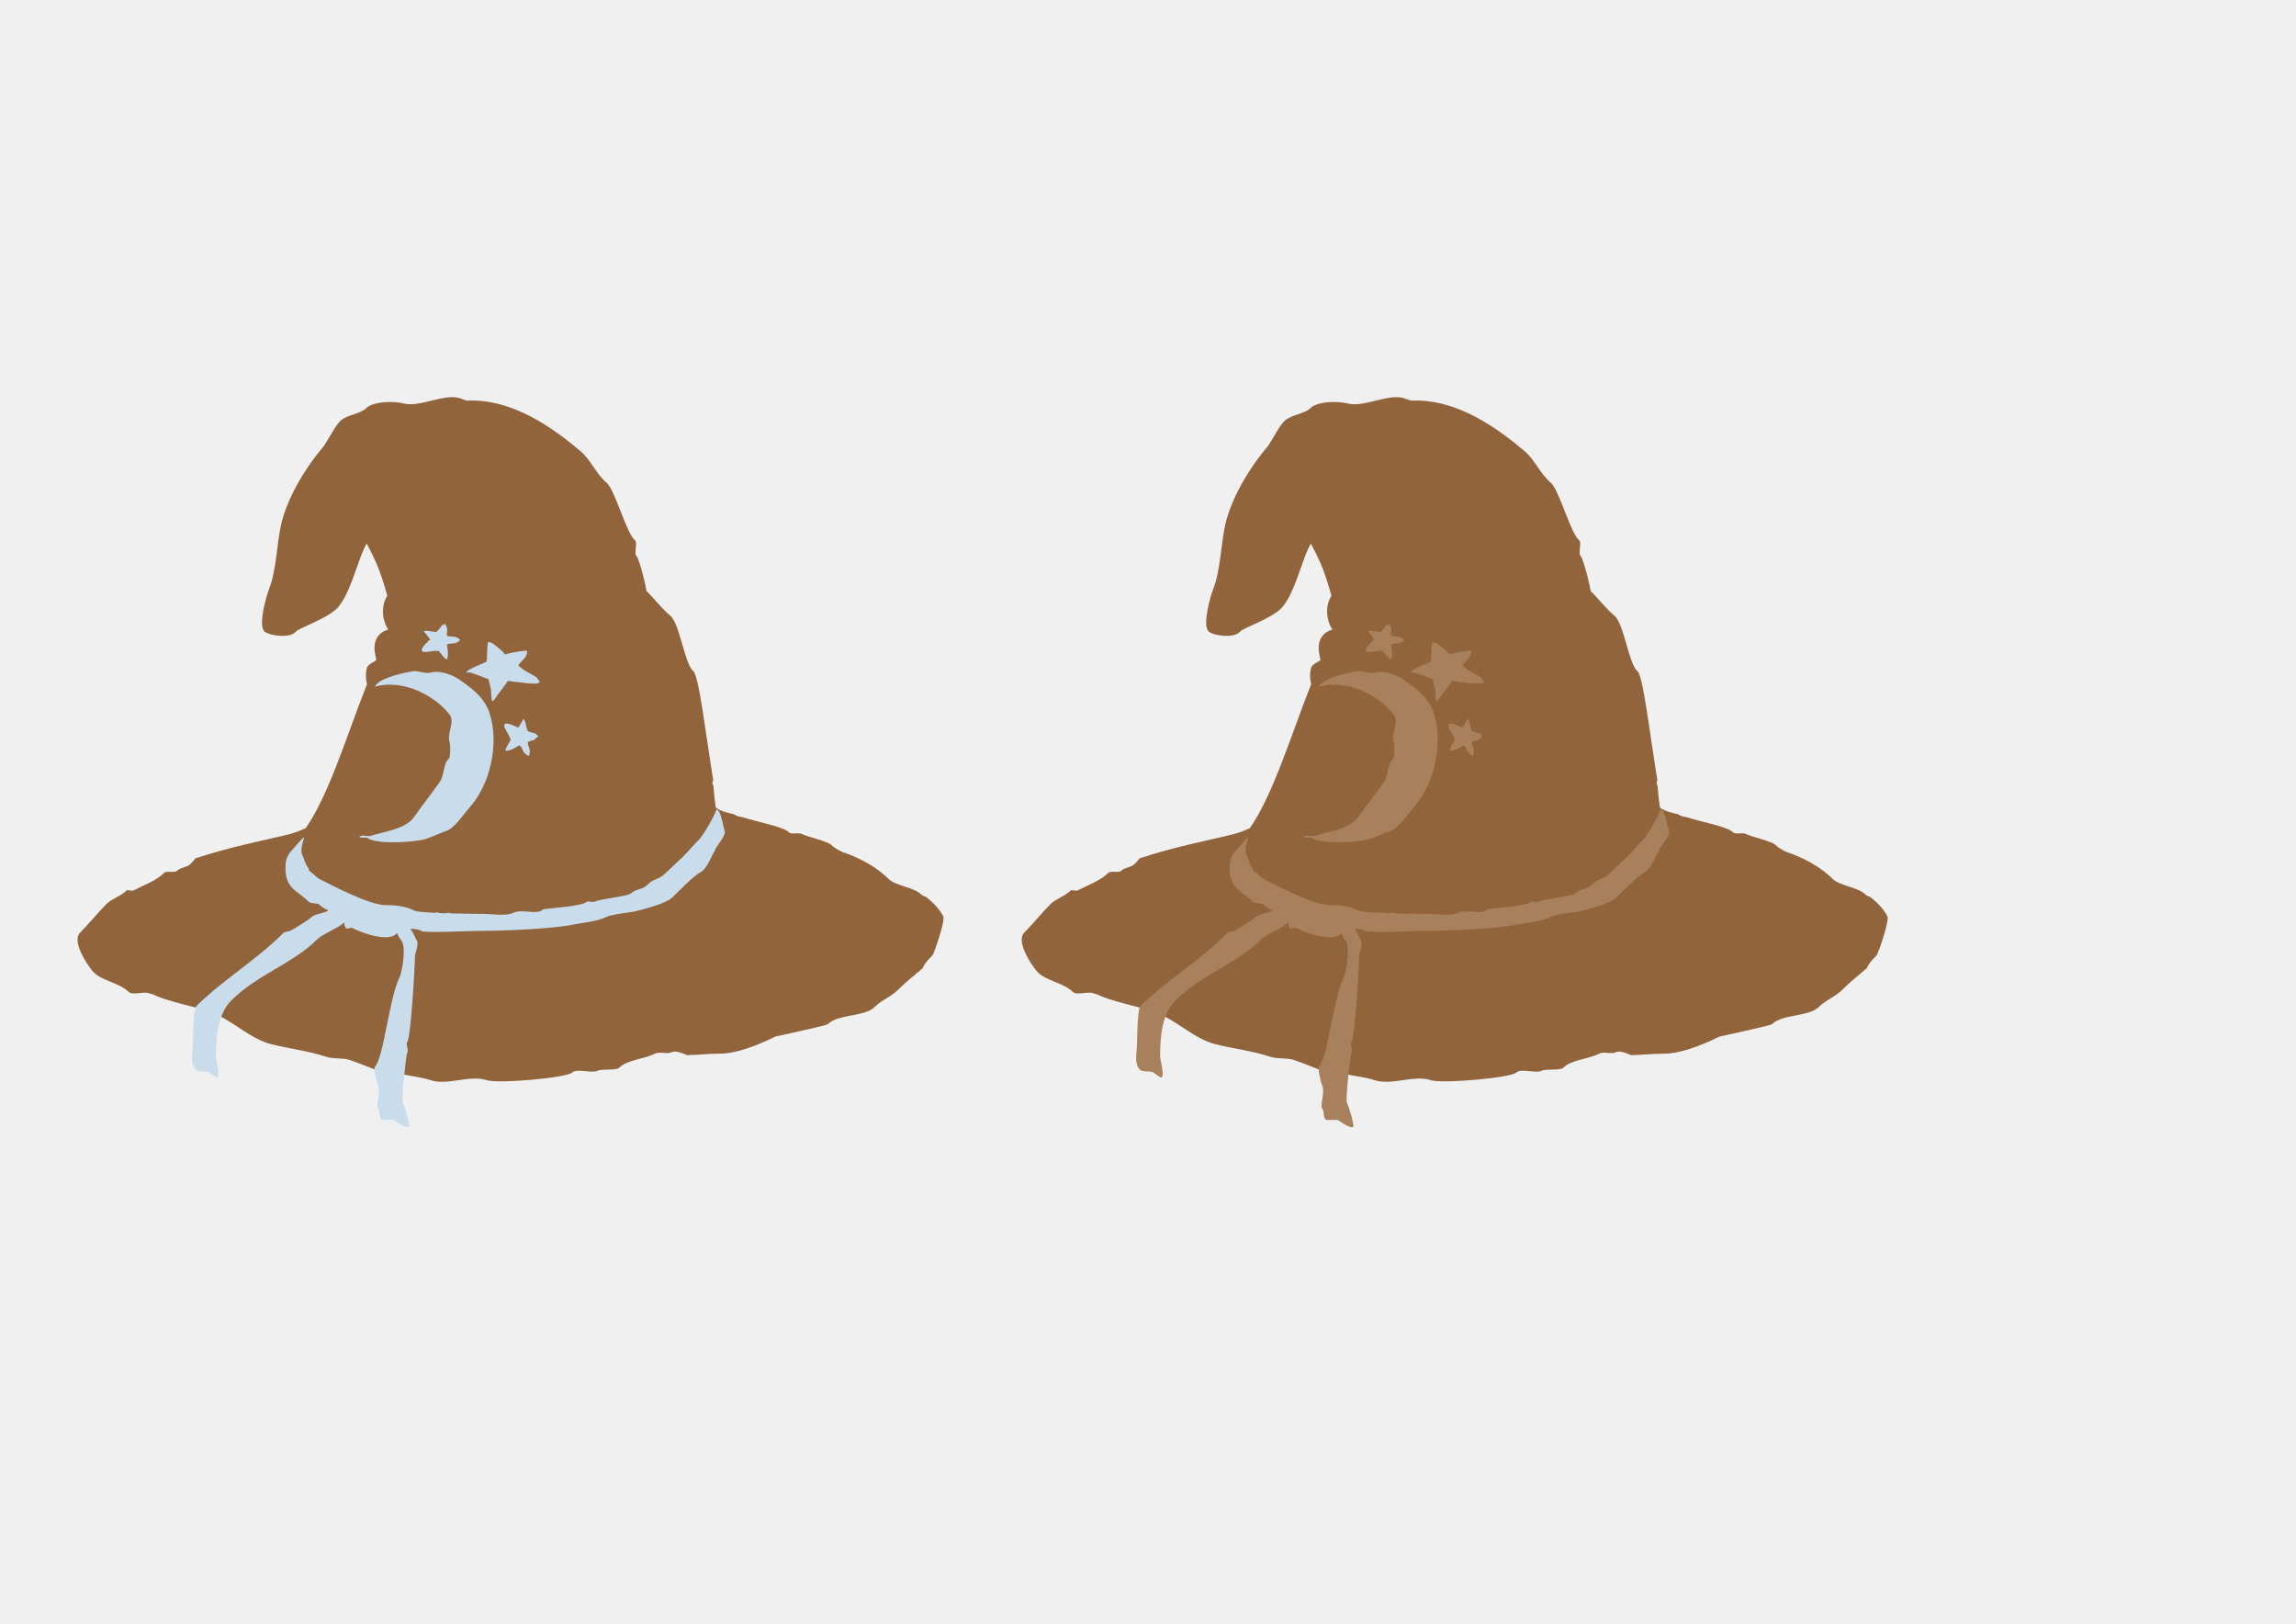
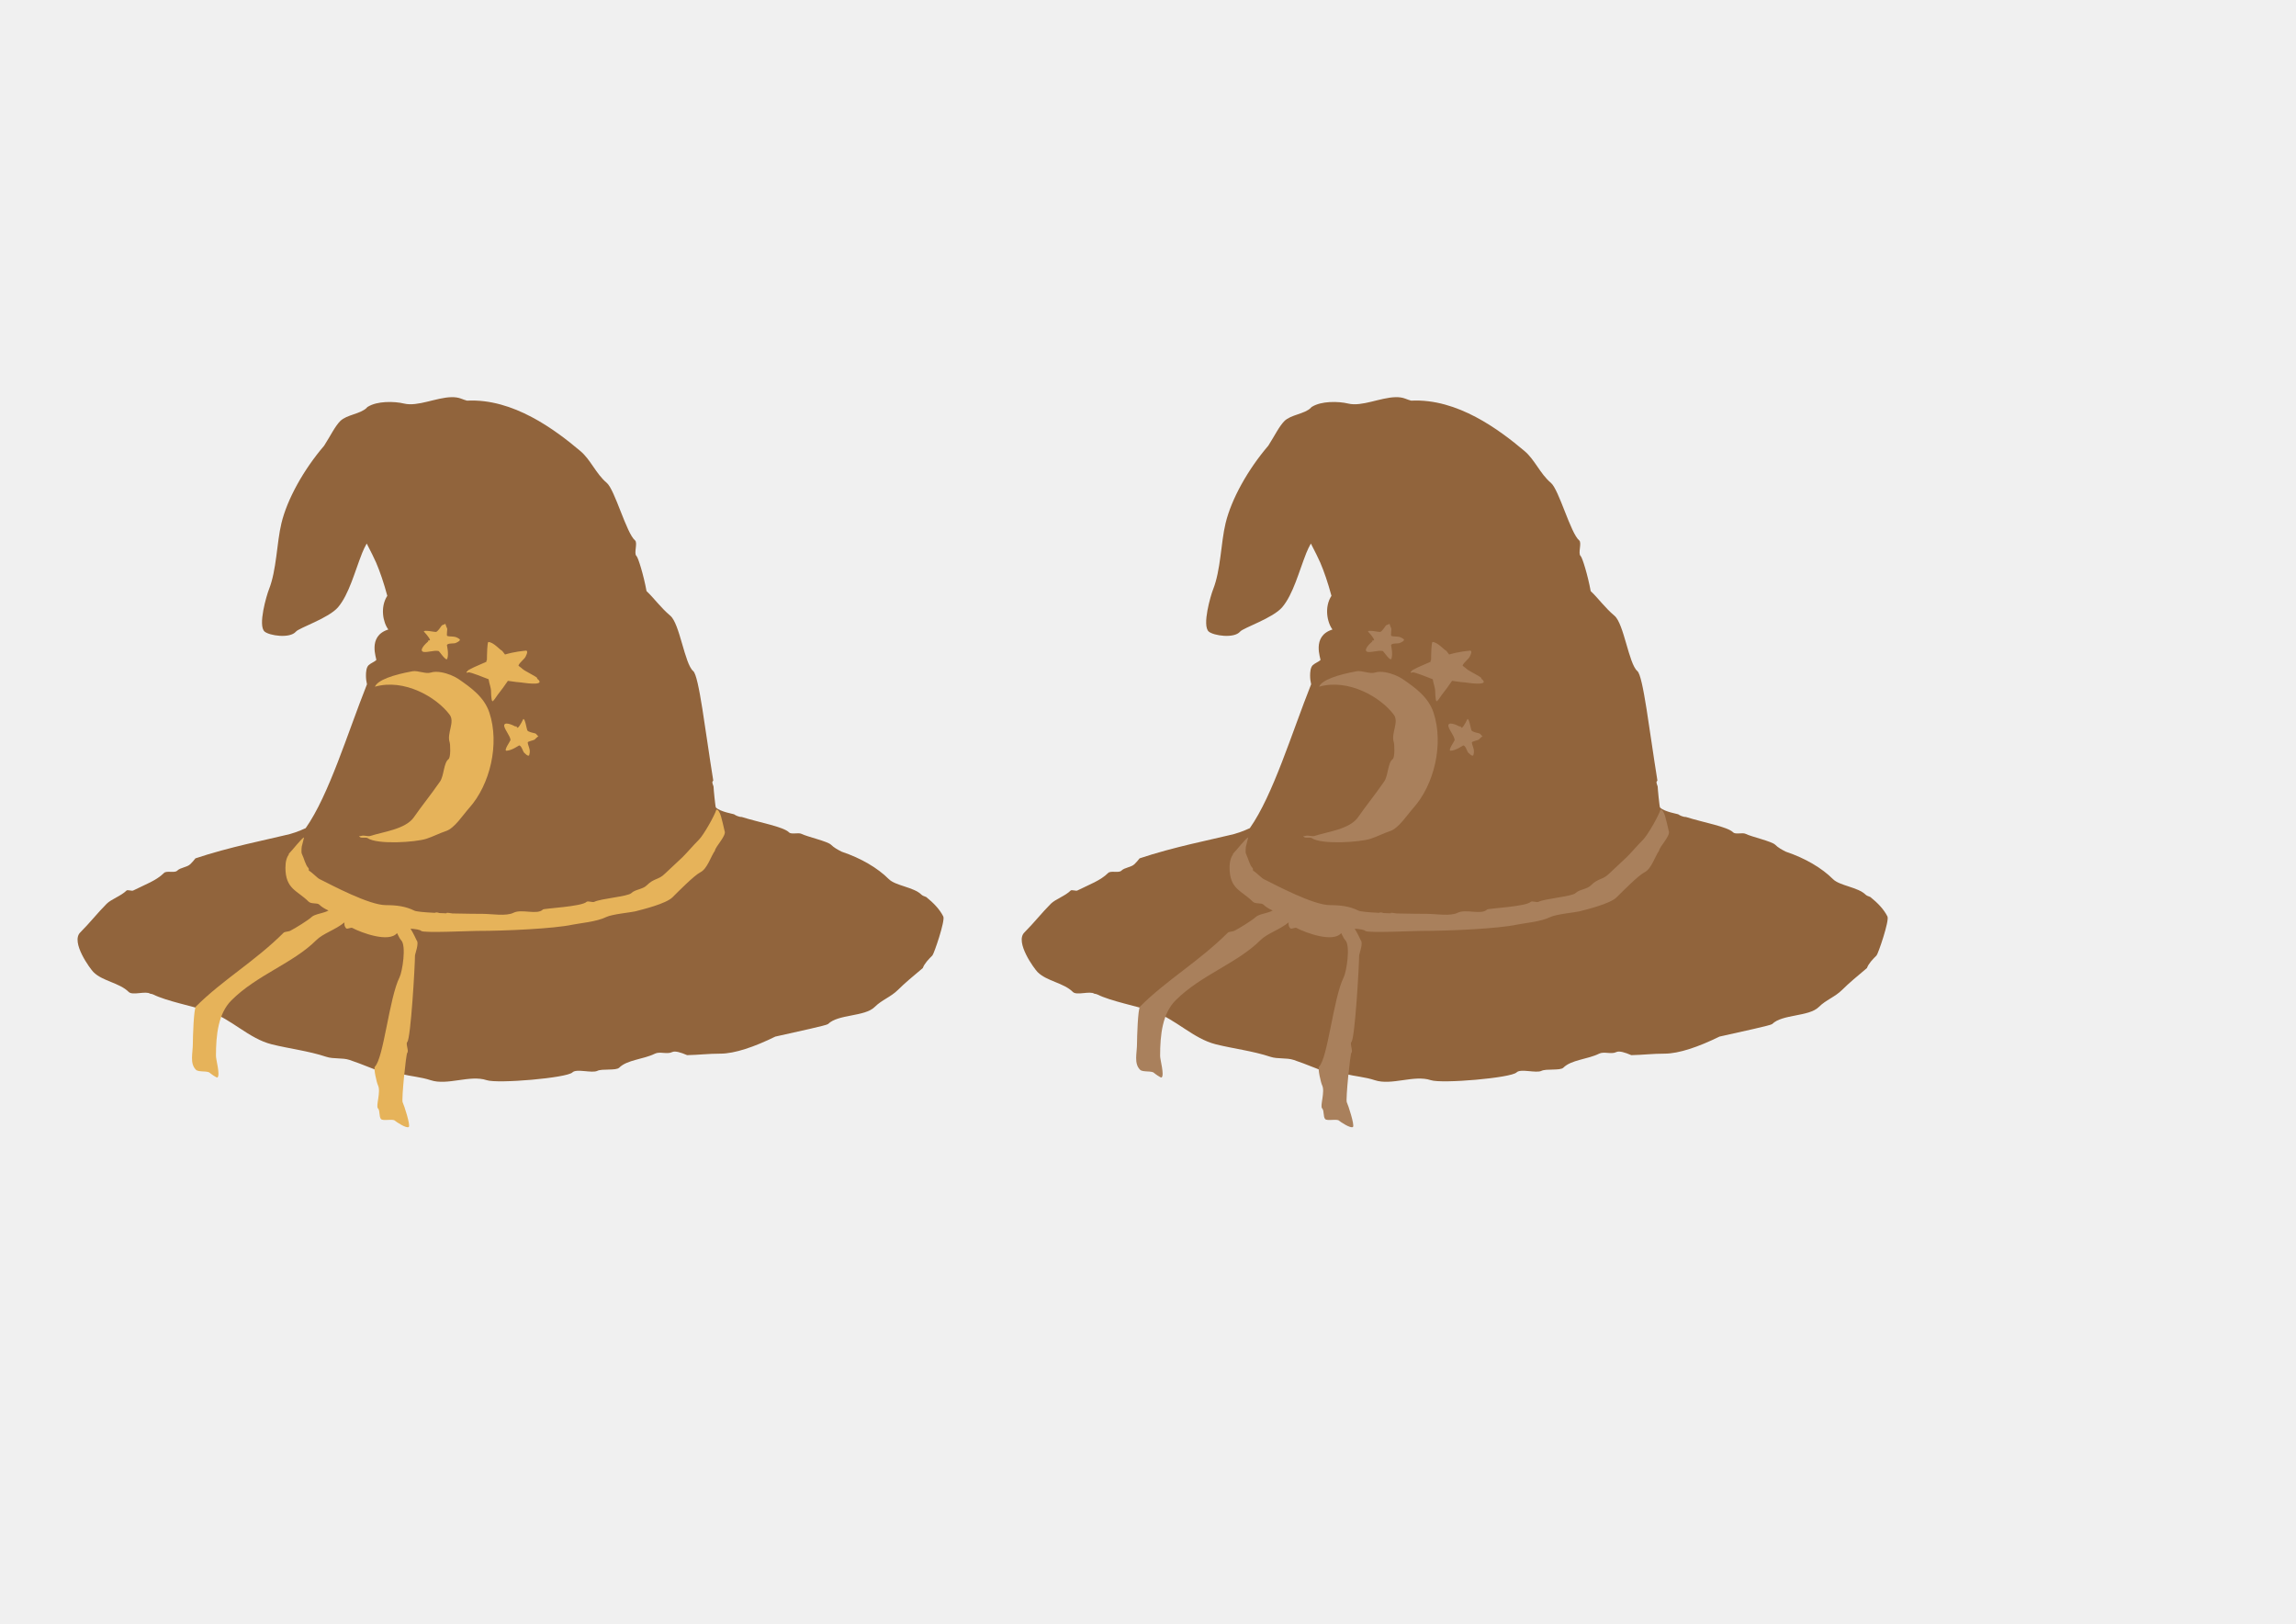
<svg xmlns="http://www.w3.org/2000/svg" width="1052.362" height="744.094" id="svg3410" version="1.1">
  <defs id="defs3412" />
  <g id="layer1" transform="translate(0,-308.2677)">
    <path style="fill:#91643c;fill-opacity:1;stroke:#ffffff;stroke-width:1px;stroke-linecap:butt;stroke-linejoin:miter;stroke-opacity:0" d="m 206.921,490.281 c -6.883,0.128 -15.496,4.42 -21.656,2.938 -2.459,-0.592 -5.464,-0.847 -8.406,-0.688 -0.052,0.003 -0.104,-0.003 -0.156,0 -2.992,0.178 -5.911,0.808 -8.062,2.125 -0.089,0.054 -0.191,0.105 -0.281,0.156 -0.086,0.125 -0.176,0.238 -0.281,0.344 -2.859,2.859 -9.183,3.12 -12.125,6.062 -2.403,2.403 -4.63,7.004 -7.281,11.125 -0.025,0.039 -0.037,0.086 -0.062,0.125 -9.434,10.999 -16.962,24.533 -19.625,35.594 -2.188,9.088 -2.158,21.364 -5.75,30.406 -1.005,2.529 -5.17,16.528 -1.938,19.25 2.202,1.854 11.587,3.274 14.344,0 1.484,-1.762 15.088,-6.166 19.344,-11.219 5.011,-5.951 7.596,-16.228 11.031,-24.875 0.547,-1.376 1.25,-2.836 2.062,-4.281 1.949,3.775 3.496,6.856 4.312,8.75 1.7,3.942 3.572,9.393 5.125,15.219 -3.366,5.157 -1.964,12.213 0.469,15.438 -9.843,3.065 -5.154,13.654 -5.531,14.031 -0.648,0.648 -2.702,1.514 -3.531,2.344 -1.027,1.027 -1.188,3.168 -1.188,4.719 0,1.496 0.189,2.825 0.469,4 -8.956,22.531 -17.41,50.732 -28.094,65.938 -3.075,1.403 -6.221,2.607 -9.906,3.344 -7.181,1.796 -25.333,5.354 -40.625,10.5 -0.664,0.882 -1.437,1.75 -2.312,2.625 -1.515,1.515 -4.547,1.516 -6.062,3.031 -1.179,1.179 -4.853,-0.147 -6.031,1.031 -3.497,3.497 -8.659,5.314 -14.156,8.062 -0.61,0.305 -2.564,-0.467 -3.031,0 -2.497,2.497 -6.969,3.938 -9.094,6.062 -4.157,4.157 -7.641,8.672 -12.125,13.156 -4.456,4.456 4.632,16.725 6.062,18.156 4.211,4.211 11.945,4.883 16.156,9.094 1.771,1.771 7.711,-0.598 9.844,0.812 0.551,0.077 1.043,0.178 1.375,0.344 6.204,3.102 18.374,5.395 25.719,7.844 10.122,3.374 18.152,12.389 28.594,15 7.949,1.987 16.977,3.044 25,5.719 3.354,1.118 7.428,0.351 10.688,1.438 6.097,2.032 11.601,4.555 17.156,6.406 1.924,0.641 4.466,-0.493 6.438,0 4.435,1.109 9.23,1.431 13.562,2.875 7.714,2.571 18.004,-2.571 25.719,0 5.084,1.695 36.736,-1.017 39.281,-3.562 1.871,-1.871 8.988,0.506 11.438,-0.719 2.126,-1.063 8.583,-0.02 10,-1.438 3.661,-3.661 11.175,-3.822 16.406,-6.438 2.2,-1.1 5.592,0.423 7.875,-0.719 1.313,-0.657 3.981,0.151 6.875,1.406 5.507,-0.116 9.745,-0.688 15.25,-0.688 6.545,0 15.581,-3.108 25.156,-7.812 10.597,-2.387 23.549,-5.143 24.156,-5.75 4.604,-4.604 16.841,-3.279 21.406,-7.844 3.234,-3.234 7.389,-4.546 10.719,-7.875 2.966,-2.966 7.041,-6.362 11.312,-9.938 0.744,-2.074 2.648,-4.023 4.406,-5.781 0.737,-0.737 5.94,-15.963 5,-17.844 -1.722,-3.444 -4.567,-6.292 -7.844,-8.938 -1.017,-0.348 -1.796,-0.703 -2.156,-1.062 -3.501,-3.501 -11.888,-4.045 -15,-7.156 -5.011,-5.011 -12.544,-9.514 -21.531,-12.531 -1.882,-0.933 -3.644,-1.926 -4.906,-3.188 -1.601,-1.601 -10.852,-3.645 -13.562,-5 -1.458,-0.729 -4.631,0.4 -5.719,-0.688 -2.639,-2.639 -13.699,-4.519 -21.688,-7.062 -1.165,0.074 -3.034,-0.815 -3.375,-1.156 -0.24,-0.24 -6.433,-1.152 -8.469,-3.188 -0.231,-0.231 -1.062,-8.529 -1.062,-9.562 0,-0.381 -0.925,-1.919 -0.375,-2.469 0.086,-0.086 0.169,-0.186 0.25,-0.281 -3.698,-22.785 -6.525,-47.945 -9.188,-50.188 -3.954,-3.33 -6.151,-21.713 -10.5,-25.375 -4.547,-3.829 -7.393,-8.016 -10.906,-11.281 -0.002,-0.01 0.002,-0.021 0,-0.031 -1.322,-7.264 -3.831,-15.426 -4.625,-16.094 -1.289,-1.085 0.664,-6.008 -0.625,-7.094 -4.012,-3.378 -9.237,-23.238 -13,-26.406 -4.928,-4.15 -7.352,-10.591 -12.031,-14.531 -11.562,-9.736 -30.768,-24.225 -52,-23.125 -0.913,-0.257 -1.801,-0.567 -2.656,-0.906 -1.35,-0.536 -2.88,-0.717 -4.469,-0.688 z" id="path3535" />
    <rect style="color:#000000;fill:#3c6991;fill-opacity:1;fill-rule:nonzero;stroke:#ffffff;stroke-width:0;stroke-linecap:round;stroke-linejoin:round;stroke-miterlimit:4;stroke-opacity:0;stroke-dasharray:none;stroke-dashoffset:0;marker:none;visibility:visible;display:inline;overflow:visible;enable-background:accumulate" id="rect2985" width="111.429" height="94.286" x="-263.698" y="320.934" />
    <rect y="540.934" x="-263.698" height="94.286" width="111.429" id="rect3836" style="color:#000000;fill:#c8dceb;fill-opacity:1;fill-rule:nonzero;stroke:#ffffff;stroke-width:0;stroke-linecap:round;stroke-linejoin:round;stroke-miterlimit:4;stroke-opacity:0;stroke-dasharray:none;stroke-dashoffset:0;marker:none;visibility:visible;display:inline;overflow:visible;enable-background:accumulate" />
    <rect style="color:#000000;fill:#5a8ce6;fill-opacity:1;fill-rule:nonzero;stroke:#ffffff;stroke-width:0;stroke-linecap:round;stroke-linejoin:round;stroke-miterlimit:4;stroke-opacity:0;stroke-dasharray:none;stroke-dashoffset:0;marker:none;visibility:visible;display:inline;overflow:visible;enable-background:accumulate" id="rect3838" width="111.429" height="94.286" x="-263.698" y="429.505" />
    <rect y="320.934" x="-134.493" height="94.286" width="111.429" id="rect3840" style="color:#000000;fill:#91643c;fill-opacity:1;fill-rule:nonzero;stroke:#ffffff;stroke-width:0;stroke-linecap:round;stroke-linejoin:round;stroke-miterlimit:4;stroke-opacity:0;stroke-dasharray:none;stroke-dashoffset:0;marker:none;visibility:visible;display:inline;overflow:visible;enable-background:accumulate" />
    <rect style="color:#000000;fill:#ebd7c8;fill-opacity:1;fill-rule:nonzero;stroke:#ffffff;stroke-width:0;stroke-linecap:round;stroke-linejoin:round;stroke-miterlimit:4;stroke-opacity:0;stroke-dasharray:none;stroke-dashoffset:0;marker:none;visibility:visible;display:inline;overflow:visible;enable-background:accumulate" id="rect3842" width="111.429" height="94.286" x="-134.493" y="540.934" />
    <rect y="429.505" x="-134.493" height="94.286" width="111.429" id="rect3844" style="color:#000000;fill:#e6b35a;fill-opacity:1;fill-rule:nonzero;stroke:#ffffff;stroke-width:0;stroke-linecap:round;stroke-linejoin:round;stroke-miterlimit:4;stroke-opacity:0;stroke-dasharray:none;stroke-dashoffset:0;marker:none;visibility:visible;display:inline;overflow:visible;enable-background:accumulate" />
-     <path id="path3230" d="m 202.337,616.372 c -1.783,-0.322 -3.527,-0.34 -4.895,0.114 -2.278,0.756 -5.951,-1.034 -8.329,-0.605 -8.993,1.623 -16.044,4.06 -17.258,7.083 13.348,-3.827 28.166,4.714 34.236,12.83 2.523,3.373 -1.369,8.486 0.005,12.625 0.311,0.937 0.56,6.937 -0.521,7.745 -2.258,1.689 -2.034,7.584 -3.902,10.275 -4.396,6.332 -8.229,10.958 -11.963,16.337 -3.851,5.547 -14.146,6.658 -19.892,8.565 -1.27,0.421 -2.868,-0.455 -4.207,-0.011 -0.316,0.105 -0.685,0.123 -1.053,0.072 0.129,0.146 0.278,0.285 0.385,0.428 0.485,0.648 2.848,0.031 3.539,0.51 4.465,3.1 22.134,1.911 27.033,0.285 3.048,-1.012 5.875,-2.506 8.923,-3.518 3.909,-1.298 7.757,-7.376 10.564,-10.506 9.656,-10.764 14.068,-29.408 9.293,-43.796 -2.4,-7.232 -8.685,-11.567 -14.034,-15.281 -1.829,-1.27 -4.952,-2.618 -7.925,-3.153 z" style="fill:#c8dceb;fill-opacity:1;stroke:#ffffff;stroke-width:1.18px;stroke-linecap:butt;stroke-linejoin:miter;stroke-opacity:0" />
-     <path id="path3236" d="m 223.874,602.478 c -0.575,-0.018 -0.656,5.61 -0.7,8.293 -0.27,0.016 -0.258,0.354 -0.185,0.737 -2.902,1.289 -9.219,3.87 -8.736,4.386 0.023,0.012 0.025,0.028 0.037,0.037 -0.229,0.012 -0.469,0.089 -0.479,0.405 -0.023,0.417 0.837,0.023 1.253,0.037 0.672,0.023 6.548,2.189 8.883,3.17 0.29,2.22 1.143,3.545 1.143,6.082 0,1.581 0.312,3.76 0.406,3.76 0.034,0 0.098,-0.049 0.146,-0.074 0.069,0.274 0.146,0.437 0.258,0.332 0.459,-0.43 1.292,-1.581 2.138,-2.875 0.037,-0.056 0.075,-0.091 0.11,-0.147 1.49,-1.845 3.191,-4.206 4.644,-6.34 2.818,0.41 5.399,0.737 6.045,0.737 0.31,0 11.018,1.84 7.925,-1.253 -0.188,-0.189 -0.407,-0.349 -0.627,-0.516 0.069,-0.054 0.108,-0.11 0.11,-0.184 0.023,-0.597 -5.955,-3.345 -6.93,-4.386 -0.47,-0.502 -1.152,-0.825 -1.622,-1.327 -0.124,-0.132 0.11,-0.501 0.479,-1.032 0,-0.012 0,-0.026 0,-0.037 0.831,-0.918 1.718,-1.866 2.359,-2.506 0.307,-0.307 2.037,-3.544 0.396,-3.331 -1.107,0.144 -4.724,0.373 -9.461,1.76 0,0 -1.279,-1.673 -1.288,-1.668 -1.029,-0.421 -3.943,-3.981 -6.307,-4.059 z" style="fill:#c8dceb;fill-opacity:1;stroke:#ffffff;stroke-width:1.18px;stroke-linecap:butt;stroke-linejoin:miter;stroke-opacity:0" />
-     <path id="path3238" d="m 197.124,601.642 c -0.341,0.165 -0.859,0.835 -1.023,0.493 -0.165,-0.341 1.364,-0.658 1.023,-0.493 -1.018,0.491 -4.955,4.037 -3.504,5.158 1.194,0.922 5.619,-0.803 7.497,-0.147 0.281,0.098 3.4,4.884 3.888,3.486 0.796,-2.28 -0.19,-6.157 -0.165,-6.227 0.367,-1.052 3.248,-0.62 3.952,-0.96 0.582,-0.28 1.761,-0.777 1.924,-1.243 0.043,-0.126 0.075,-0.5 0.133,-0.379 0.048,0.098 -0.769,-0.694 -1.764,-1.042 -1.487,-0.519 -2.992,-0.194 -4.057,-0.566 -0.492,-0.172 0.101,-3.062 -0.078,-3.431 -0.586,-1.214 -0.957,-2.638 -0.855,-2.426 0.291,0.603 -1.258,0.59 -1.668,1.119 -0.51,0.66 -1.846,2.895 -2.709,2.883 -1.035,-0.016 -5.181,-1.002 -5.46,-0.205 -0.023,0.045 2.584,2.625 2.865,3.979 z" style="fill:#c8dceb;fill-opacity:1;stroke:#ffffff;stroke-width:0.803px;stroke-linecap:butt;stroke-linejoin:miter;stroke-opacity:0" />
-     <path style="fill:#c8dceb;fill-opacity:1;stroke:#ffffff;stroke-width:0.803px;stroke-linecap:butt;stroke-linejoin:miter;stroke-opacity:0" d="m 237.204,641.869 c -0.277,-0.258 -1.09,-0.496 -0.833,-0.773 0.258,-0.278 1.11,1.031 0.833,0.773 -0.828,-0.769 -5.566,-3.142 -6.081,-1.383 -0.424,1.448 2.796,4.94 2.87,6.928 0.023,0.297 -3.309,4.946 -1.829,4.891 2.414,-0.089 5.664,-2.421 5.739,-2.424 1.114,-0.041 1.762,2.798 2.334,3.33 0.473,0.439 1.366,1.356 1.858,1.338 0.135,-0.005 0.492,-0.113 0.401,-0.016 -0.073,0.08 0.366,-0.969 0.327,-2.022 -0.059,-1.574 -0.91,-2.857 -0.952,-3.984 -0.023,-0.52 2.888,-1.023 3.167,-1.323 0.917,-0.988 2.108,-1.853 1.948,-1.68 -0.456,0.491 -1.008,-0.957 -1.65,-1.145 -0.8,-0.234 -3.369,-0.663 -3.672,-1.472 -0.363,-0.969 -0.955,-5.19 -1.799,-5.159 -0.048,10e-4 -1.502,3.363 -2.661,4.118 z" id="path3240" />
-     <path style="fill:#c8dceb;fill-opacity:1;stroke:#ffffff;stroke-width:1px;stroke-linecap:butt;stroke-linejoin:miter;stroke-opacity:0" d="m 328.358,679.25 c -0.807,2.777 -5.869,11.682 -8,13.812 -2.74,2.74 -5.097,5.597 -7.5,8 -1.703,1.703 -6.562,6.062 -8,7.5 -3.126,3.126 -4.958,1.958 -8.5,5.5 -1.756,1.756 -5.29,1.79 -7,3.5 -1.546,1.546 -13.953,2.477 -17,4 -0.737,0.369 -2.939,-0.561 -3.5,0 -2.189,2.189 -19.486,2.986 -20,3.5 -2.648,2.648 -9.699,-0.401 -13.5,1.5 -3.371,1.686 -10.063,0.5 -14,0.5 -2.18,0 -7.972,-0.041 -13.938,-0.188 -1.408,-0.199 -2.517,-0.358 -2.562,-0.312 -0.03,0.03 -0.165,0.168 -0.25,0.25 -1.12,-0.035 -2.199,-0.081 -3.281,-0.125 -0.674,-0.256 -1.388,-0.415 -1.969,-0.125 -0.027,0.013 -0.065,0.018 -0.094,0.031 -4.655,-0.225 -8.453,-0.555 -9.406,-1.031 -3.913,-1.956 -8.115,-2.5 -13,-2.5 -7.647,0 -24.578,-9.039 -30.5,-12 -0.907,-0.454 -3.422,-3.091 -4.781,-3.812 -0.011,-0.523 -0.029,-0.998 -0.219,-1.188 -1.393,-1.393 -2.003,-4.507 -3,-6.5 -0.415,-0.829 0,-3.869 0,-3.5 0,0.016 1.005,-4 1,-4 -0.857,0 -5.338,5.838 -7,7.5 -0.015,0.015 0.031,0.106 0.062,0.188 -0.937,1.291 -1.594,3.218 -1.594,6.125 0,9.91 5.466,10.435 10.594,15.562 1.259,1.259 3.954,0.423 4.938,1.406 1.004,1.004 2.477,1.896 4.219,2.688 -2.178,1.277 -6.374,1.593 -7.75,2.969 -1.345,1.345 -7.583,5.213 -9.906,6.375 -0.437,0.218 -2.55,0.457 -2.812,0.719 -13.209,13.209 -28.115,21.74 -40.313,33.938 -1.027,1.027 -1.406,14.438 -1.406,16.969 0,4.418 -1.5,9.093 1.406,12 1.226,1.226 5.292,0.355 6.375,1.438 0.235,0.235 3.191,2.434 3.531,2.094 1.29,-1.29 -0.719,-8.037 -0.719,-9.875 0,-9.656 1.042,-19.417 7.094,-25.469 11.67,-11.67 28.308,-16.995 38.875,-27.562 3.106,-3.106 8.798,-4.76 12.938,-8.156 -0.145,0.996 0.024,1.934 0.75,2.719 0.483,0.522 2.202,-0.511 2.812,-0.188 4.152,2.202 16.806,6.922 20.531,2.375 0.676,1.285 1.211,2.586 1.875,3.25 2.48,2.48 0.541,14.45 -0.719,16.969 -4.752,9.504 -7.258,36.946 -11.312,41 -0.7,0.7 0.84,7.367 1.406,8.5 1.473,2.946 -1.078,9.516 0,10.594 1.061,1.061 0.377,3.877 1.438,4.938 0.966,0.966 5.378,-0.247 6.344,0.719 0.383,0.383 5.413,3.806 6.375,2.844 0.797,-0.797 -2.182,-9.989 -2.844,-11.312 -0.57,-1.14 1.536,-22.067 2.125,-22.656 0.825,-0.825 -0.825,-4.113 0,-4.938 1.606,-1.606 3.531,-34.892 3.531,-39.594 0,-0.794 2.029,-5.753 0.719,-7.062 -0.007,-0.007 -1.172,-2.682 -2.75,-5.281 2.331,0.173 4.298,0.454 4.875,1.031 1.038,1.038 21.959,0 25.438,0 13.814,0 35.547,-1.07 43.844,-2.844 3.307,-0.707 11.151,-1.326 15.562,-3.531 2.561,-1.28 11.58,-2.156 13.156,-2.562 3.368,-0.868 14.191,-3.472 17.219,-6.5 2.245,-2.245 9.923,-10.024 12.75,-11.438 3.187,-1.593 4.787,-7.254 6.656,-9.875 0.24,-1.941 5.463,-7.012 4.438,-9.062 -1.164,-4.735 -1.891,-9.63 -3.75,-9.812 z" id="path3712" />
+     <path id="path3230" d="m 202.337,616.372 c -1.783,-0.322 -3.527,-0.34 -4.895,0.114 -2.278,0.756 -5.951,-1.034 -8.329,-0.605 -8.993,1.623 -16.044,4.06 -17.258,7.083 13.348,-3.827 28.166,4.714 34.236,12.83 2.523,3.373 -1.369,8.486 0.005,12.625 0.311,0.937 0.56,6.937 -0.521,7.745 -2.258,1.689 -2.034,7.584 -3.902,10.275 -4.396,6.332 -8.229,10.958 -11.963,16.337 -3.851,5.547 -14.146,6.658 -19.892,8.565 -1.27,0.421 -2.868,-0.455 -4.207,-0.011 -0.316,0.105 -0.685,0.123 -1.053,0.072 0.129,0.146 0.278,0.285 0.385,0.428 0.485,0.648 2.848,0.031 3.539,0.51 4.465,3.1 22.134,1.911 27.033,0.285 3.048,-1.012 5.875,-2.506 8.923,-3.518 3.909,-1.298 7.757,-7.376 10.564,-10.506 9.656,-10.764 14.068,-29.408 9.293,-43.796 -2.4,-7.232 -8.685,-11.567 -14.034,-15.281 -1.829,-1.27 -4.952,-2.618 -7.925,-3.153 z" style="fill:#e6b35a;fill-opacity:1;stroke:#ffffff;stroke-width:1.18px;stroke-linecap:butt;stroke-linejoin:miter;stroke-opacity:0" />
+     <path id="path3236" d="m 223.874,602.478 c -0.575,-0.018 -0.656,5.61 -0.7,8.293 -0.27,0.016 -0.258,0.354 -0.185,0.737 -2.902,1.289 -9.219,3.87 -8.736,4.386 0.023,0.012 0.025,0.028 0.037,0.037 -0.229,0.012 -0.469,0.089 -0.479,0.405 -0.023,0.417 0.837,0.023 1.253,0.037 0.672,0.023 6.548,2.189 8.883,3.17 0.29,2.22 1.143,3.545 1.143,6.082 0,1.581 0.312,3.76 0.406,3.76 0.034,0 0.098,-0.049 0.146,-0.074 0.069,0.274 0.146,0.437 0.258,0.332 0.459,-0.43 1.292,-1.581 2.138,-2.875 0.037,-0.056 0.075,-0.091 0.11,-0.147 1.49,-1.845 3.191,-4.206 4.644,-6.34 2.818,0.41 5.399,0.737 6.045,0.737 0.31,0 11.018,1.84 7.925,-1.253 -0.188,-0.189 -0.407,-0.349 -0.627,-0.516 0.069,-0.054 0.108,-0.11 0.11,-0.184 0.023,-0.597 -5.955,-3.345 -6.93,-4.386 -0.47,-0.502 -1.152,-0.825 -1.622,-1.327 -0.124,-0.132 0.11,-0.501 0.479,-1.032 0,-0.012 0,-0.026 0,-0.037 0.831,-0.918 1.718,-1.866 2.359,-2.506 0.307,-0.307 2.037,-3.544 0.396,-3.331 -1.107,0.144 -4.724,0.373 -9.461,1.76 0,0 -1.279,-1.673 -1.288,-1.668 -1.029,-0.421 -3.943,-3.981 -6.307,-4.059 z" style="fill:#e6b35a;fill-opacity:1;stroke:#ffffff;stroke-width:1.18px;stroke-linecap:butt;stroke-linejoin:miter;stroke-opacity:0" />
+     <path id="path3238" d="m 197.124,601.642 c -0.341,0.165 -0.859,0.835 -1.023,0.493 -0.165,-0.341 1.364,-0.658 1.023,-0.493 -1.018,0.491 -4.955,4.037 -3.504,5.158 1.194,0.922 5.619,-0.803 7.497,-0.147 0.281,0.098 3.4,4.884 3.888,3.486 0.796,-2.28 -0.19,-6.157 -0.165,-6.227 0.367,-1.052 3.248,-0.62 3.952,-0.96 0.582,-0.28 1.761,-0.777 1.924,-1.243 0.043,-0.126 0.075,-0.5 0.133,-0.379 0.048,0.098 -0.769,-0.694 -1.764,-1.042 -1.487,-0.519 -2.992,-0.194 -4.057,-0.566 -0.492,-0.172 0.101,-3.062 -0.078,-3.431 -0.586,-1.214 -0.957,-2.638 -0.855,-2.426 0.291,0.603 -1.258,0.59 -1.668,1.119 -0.51,0.66 -1.846,2.895 -2.709,2.883 -1.035,-0.016 -5.181,-1.002 -5.46,-0.205 -0.023,0.045 2.584,2.625 2.865,3.979 z" style="fill:#e6b35a;fill-opacity:1;stroke:#ffffff;stroke-width:0.803px;stroke-linecap:butt;stroke-linejoin:miter;stroke-opacity:0" />
+     <path style="fill:#e6b35a;fill-opacity:1;stroke:#ffffff;stroke-width:0.803px;stroke-linecap:butt;stroke-linejoin:miter;stroke-opacity:0" d="m 237.204,641.869 c -0.277,-0.258 -1.09,-0.496 -0.833,-0.773 0.258,-0.278 1.11,1.031 0.833,0.773 -0.828,-0.769 -5.566,-3.142 -6.081,-1.383 -0.424,1.448 2.796,4.94 2.87,6.928 0.023,0.297 -3.309,4.946 -1.829,4.891 2.414,-0.089 5.664,-2.421 5.739,-2.424 1.114,-0.041 1.762,2.798 2.334,3.33 0.473,0.439 1.366,1.356 1.858,1.338 0.135,-0.005 0.492,-0.113 0.401,-0.016 -0.073,0.08 0.366,-0.969 0.327,-2.022 -0.059,-1.574 -0.91,-2.857 -0.952,-3.984 -0.023,-0.52 2.888,-1.023 3.167,-1.323 0.917,-0.988 2.108,-1.853 1.948,-1.68 -0.456,0.491 -1.008,-0.957 -1.65,-1.145 -0.8,-0.234 -3.369,-0.663 -3.672,-1.472 -0.363,-0.969 -0.955,-5.19 -1.799,-5.159 -0.048,10e-4 -1.502,3.363 -2.661,4.118 z" id="path3240" />
+     <path style="fill:#e6b35a;fill-opacity:1;stroke:#ffffff;stroke-width:1px;stroke-linecap:butt;stroke-linejoin:miter;stroke-opacity:0" d="m 328.358,679.25 c -0.807,2.777 -5.869,11.682 -8,13.812 -2.74,2.74 -5.097,5.597 -7.5,8 -1.703,1.703 -6.562,6.062 -8,7.5 -3.126,3.126 -4.958,1.958 -8.5,5.5 -1.756,1.756 -5.29,1.79 -7,3.5 -1.546,1.546 -13.953,2.477 -17,4 -0.737,0.369 -2.939,-0.561 -3.5,0 -2.189,2.189 -19.486,2.986 -20,3.5 -2.648,2.648 -9.699,-0.401 -13.5,1.5 -3.371,1.686 -10.063,0.5 -14,0.5 -2.18,0 -7.972,-0.041 -13.938,-0.188 -1.408,-0.199 -2.517,-0.358 -2.562,-0.312 -0.03,0.03 -0.165,0.168 -0.25,0.25 -1.12,-0.035 -2.199,-0.081 -3.281,-0.125 -0.674,-0.256 -1.388,-0.415 -1.969,-0.125 -0.027,0.013 -0.065,0.018 -0.094,0.031 -4.655,-0.225 -8.453,-0.555 -9.406,-1.031 -3.913,-1.956 -8.115,-2.5 -13,-2.5 -7.647,0 -24.578,-9.039 -30.5,-12 -0.907,-0.454 -3.422,-3.091 -4.781,-3.812 -0.011,-0.523 -0.029,-0.998 -0.219,-1.188 -1.393,-1.393 -2.003,-4.507 -3,-6.5 -0.415,-0.829 0,-3.869 0,-3.5 0,0.016 1.005,-4 1,-4 -0.857,0 -5.338,5.838 -7,7.5 -0.015,0.015 0.031,0.106 0.062,0.188 -0.937,1.291 -1.594,3.218 -1.594,6.125 0,9.91 5.466,10.435 10.594,15.562 1.259,1.259 3.954,0.423 4.938,1.406 1.004,1.004 2.477,1.896 4.219,2.688 -2.178,1.277 -6.374,1.593 -7.75,2.969 -1.345,1.345 -7.583,5.213 -9.906,6.375 -0.437,0.218 -2.55,0.457 -2.812,0.719 -13.209,13.209 -28.115,21.74 -40.313,33.938 -1.027,1.027 -1.406,14.438 -1.406,16.969 0,4.418 -1.5,9.093 1.406,12 1.226,1.226 5.292,0.355 6.375,1.438 0.235,0.235 3.191,2.434 3.531,2.094 1.29,-1.29 -0.719,-8.037 -0.719,-9.875 0,-9.656 1.042,-19.417 7.094,-25.469 11.67,-11.67 28.308,-16.995 38.875,-27.562 3.106,-3.106 8.798,-4.76 12.938,-8.156 -0.145,0.996 0.024,1.934 0.75,2.719 0.483,0.522 2.202,-0.511 2.812,-0.188 4.152,2.202 16.806,6.922 20.531,2.375 0.676,1.285 1.211,2.586 1.875,3.25 2.48,2.48 0.541,14.45 -0.719,16.969 -4.752,9.504 -7.258,36.946 -11.312,41 -0.7,0.7 0.84,7.367 1.406,8.5 1.473,2.946 -1.078,9.516 0,10.594 1.061,1.061 0.377,3.877 1.438,4.938 0.966,0.966 5.378,-0.247 6.344,0.719 0.383,0.383 5.413,3.806 6.375,2.844 0.797,-0.797 -2.182,-9.989 -2.844,-11.312 -0.57,-1.14 1.536,-22.067 2.125,-22.656 0.825,-0.825 -0.825,-4.113 0,-4.938 1.606,-1.606 3.531,-34.892 3.531,-39.594 0,-0.794 2.029,-5.753 0.719,-7.062 -0.007,-0.007 -1.172,-2.682 -2.75,-5.281 2.331,0.173 4.298,0.454 4.875,1.031 1.038,1.038 21.959,0 25.438,0 13.814,0 35.547,-1.07 43.844,-2.844 3.307,-0.707 11.151,-1.326 15.562,-3.531 2.561,-1.28 11.58,-2.156 13.156,-2.562 3.368,-0.868 14.191,-3.472 17.219,-6.5 2.245,-2.245 9.923,-10.024 12.75,-11.438 3.187,-1.593 4.787,-7.254 6.656,-9.875 0.24,-1.941 5.463,-7.012 4.438,-9.062 -1.164,-4.735 -1.891,-9.63 -3.75,-9.812 z" id="path3712" />
    <path id="path4631" d="m 639.67,490.281 c -6.883,0.128 -15.496,4.42 -21.656,2.938 -2.459,-0.592 -5.464,-0.847 -8.406,-0.688 -0.052,0.003 -0.104,-0.003 -0.156,0 -2.992,0.178 -5.911,0.808 -8.062,2.125 -0.089,0.054 -0.191,0.105 -0.281,0.156 -0.086,0.125 -0.176,0.238 -0.281,0.344 -2.859,2.859 -9.183,3.12 -12.125,6.062 -2.403,2.403 -4.63,7.004 -7.281,11.125 -0.025,0.039 -0.037,0.086 -0.062,0.125 -9.434,10.999 -16.962,24.533 -19.625,35.594 -2.188,9.088 -2.158,21.364 -5.75,30.406 -1.005,2.529 -5.17,16.528 -1.938,19.25 2.202,1.854 11.587,3.274 14.344,0 1.484,-1.762 15.088,-6.166 19.344,-11.219 5.011,-5.951 7.596,-16.228 11.031,-24.875 0.547,-1.376 1.25,-2.836 2.062,-4.281 1.949,3.775 3.496,6.856 4.312,8.75 1.7,3.942 3.572,9.393 5.125,15.219 -3.366,5.157 -1.964,12.213 0.469,15.438 -9.843,3.065 -5.154,13.654 -5.531,14.031 -0.648,0.648 -2.702,1.514 -3.531,2.344 -1.027,1.027 -1.188,3.168 -1.188,4.719 0,1.496 0.189,2.825 0.469,4 -8.956,22.531 -17.41,50.732 -28.094,65.938 -3.075,1.403 -6.221,2.607 -9.906,3.344 -7.181,1.796 -25.333,5.354 -40.625,10.5 -0.664,0.882 -1.437,1.75 -2.312,2.625 -1.515,1.515 -4.547,1.516 -6.062,3.031 -1.179,1.179 -4.853,-0.147 -6.031,1.031 -3.497,3.497 -8.659,5.314 -14.156,8.062 -0.61,0.305 -2.564,-0.467 -3.031,0 -2.497,2.497 -6.969,3.938 -9.094,6.062 -4.157,4.157 -7.641,8.672 -12.125,13.156 -4.456,4.456 4.632,16.725 6.062,18.156 4.211,4.211 11.945,4.883 16.156,9.094 1.771,1.771 7.711,-0.598 9.844,0.812 0.551,0.077 1.043,0.178 1.375,0.344 6.204,3.102 18.374,5.395 25.719,7.844 10.122,3.374 18.152,12.389 28.594,15 7.949,1.987 16.977,3.044 25,5.719 3.354,1.118 7.428,0.351 10.688,1.438 6.097,2.032 11.601,4.555 17.156,6.406 1.924,0.641 4.466,-0.493 6.438,0 4.435,1.109 9.23,1.431 13.562,2.875 7.714,2.571 18.004,-2.571 25.719,0 5.084,1.695 36.736,-1.017 39.281,-3.562 1.871,-1.871 8.988,0.506 11.438,-0.719 2.126,-1.063 8.583,-0.02 10,-1.438 3.661,-3.661 11.175,-3.822 16.406,-6.438 2.2,-1.1 5.592,0.423 7.875,-0.719 1.313,-0.657 3.981,0.151 6.875,1.406 5.507,-0.116 9.745,-0.688 15.25,-0.688 6.545,0 15.581,-3.108 25.156,-7.812 10.597,-2.387 23.549,-5.143 24.156,-5.75 4.604,-4.604 16.841,-3.279 21.406,-7.844 3.234,-3.234 7.389,-4.546 10.719,-7.875 2.966,-2.966 7.041,-6.362 11.312,-9.938 0.744,-2.074 2.648,-4.023 4.406,-5.781 0.737,-0.737 5.94,-15.963 5,-17.844 -1.722,-3.444 -4.567,-6.292 -7.844,-8.938 -1.017,-0.348 -1.796,-0.703 -2.156,-1.062 -3.501,-3.501 -11.888,-4.045 -15,-7.156 -5.011,-5.011 -12.544,-9.514 -21.531,-12.531 -1.882,-0.933 -3.644,-1.926 -4.906,-3.188 -1.601,-1.601 -10.852,-3.645 -13.562,-5 -1.458,-0.729 -4.631,0.4 -5.719,-0.688 -2.639,-2.639 -13.699,-4.519 -21.688,-7.062 -1.165,0.074 -3.034,-0.815 -3.375,-1.156 -0.24,-0.24 -6.433,-1.152 -8.469,-3.188 -0.231,-0.231 -1.062,-8.529 -1.062,-9.562 0,-0.381 -0.925,-1.919 -0.375,-2.469 0.086,-0.086 0.169,-0.186 0.25,-0.281 -3.698,-22.785 -6.525,-47.945 -9.188,-50.188 -3.954,-3.33 -6.151,-21.713 -10.5,-25.375 -4.547,-3.829 -7.393,-8.016 -10.906,-11.281 -0.002,-0.01 0.002,-0.021 0,-0.031 -1.322,-7.264 -3.831,-15.426 -4.625,-16.094 -1.289,-1.085 0.664,-6.008 -0.625,-7.094 -4.012,-3.378 -9.237,-23.238 -13,-26.406 -4.928,-4.15 -7.352,-10.591 -12.031,-14.531 -11.562,-9.736 -30.768,-24.225 -52,-23.125 -0.913,-0.257 -1.801,-0.567 -2.656,-0.906 -1.35,-0.536 -2.88,-0.717 -4.469,-0.688 z" style="fill:#91643c;fill-opacity:1;stroke:#ffffff;stroke-width:1px;stroke-linecap:butt;stroke-linejoin:miter;stroke-opacity:0" />
    <path style="fill:#a9805c;fill-opacity:1;stroke:#ffffff;stroke-width:1.18px;stroke-linecap:butt;stroke-linejoin:miter;stroke-opacity:0" d="m 635.086,616.372 c -1.783,-0.322 -3.527,-0.34 -4.895,0.114 -2.278,0.756 -5.951,-1.034 -8.329,-0.605 -8.993,1.623 -16.044,4.06 -17.258,7.083 13.348,-3.827 28.166,4.714 34.236,12.83 2.523,3.373 -1.369,8.486 0.005,12.625 0.311,0.937 0.56,6.937 -0.521,7.745 -2.258,1.689 -2.034,7.584 -3.902,10.275 -4.396,6.332 -8.229,10.958 -11.963,16.337 -3.851,5.547 -14.146,6.658 -19.892,8.565 -1.27,0.421 -2.868,-0.455 -4.207,-0.011 -0.316,0.105 -0.685,0.123 -1.053,0.072 0.129,0.146 0.278,0.285 0.385,0.428 0.485,0.648 2.848,0.031 3.539,0.51 4.465,3.1 22.134,1.911 27.033,0.285 3.048,-1.012 5.875,-2.506 8.923,-3.518 3.909,-1.298 7.757,-7.376 10.564,-10.506 9.656,-10.764 14.068,-29.408 9.293,-43.796 -2.4,-7.232 -8.685,-11.567 -14.034,-15.281 -1.829,-1.27 -4.952,-2.618 -7.925,-3.153 z" id="path4633" />
    <path style="fill:#a9805c;fill-opacity:1;stroke:#ffffff;stroke-width:1.18px;stroke-linecap:butt;stroke-linejoin:miter;stroke-opacity:0" d="m 656.623,602.478 c -0.575,-0.018 -0.656,5.61 -0.7,8.293 -0.27,0.016 -0.258,0.354 -0.185,0.737 -2.902,1.289 -9.219,3.87 -8.736,4.386 0.023,0.012 0.025,0.028 0.037,0.037 -0.229,0.012 -0.469,0.089 -0.479,0.405 -0.023,0.417 0.837,0.023 1.253,0.037 0.672,0.023 6.548,2.189 8.883,3.17 0.29,2.22 1.143,3.545 1.143,6.082 0,1.581 0.312,3.76 0.406,3.76 0.034,0 0.098,-0.049 0.146,-0.074 0.069,0.274 0.146,0.437 0.258,0.332 0.459,-0.43 1.292,-1.581 2.138,-2.875 0.037,-0.056 0.075,-0.091 0.11,-0.147 1.49,-1.845 3.191,-4.206 4.644,-6.34 2.818,0.41 5.399,0.737 6.045,0.737 0.31,0 11.018,1.84 7.925,-1.253 -0.188,-0.189 -0.407,-0.349 -0.627,-0.516 0.069,-0.054 0.108,-0.11 0.11,-0.184 0.023,-0.597 -5.955,-3.345 -6.93,-4.386 -0.47,-0.502 -1.152,-0.825 -1.622,-1.327 -0.124,-0.132 0.11,-0.501 0.479,-1.032 0,-0.012 0,-0.026 0,-0.037 0.831,-0.918 1.718,-1.866 2.359,-2.506 0.307,-0.307 2.037,-3.544 0.396,-3.331 -1.107,0.144 -4.724,0.373 -9.461,1.76 0,0 -1.279,-1.673 -1.288,-1.668 -1.029,-0.421 -3.943,-3.981 -6.307,-4.059 z" id="path4635" />
    <path style="fill:#a9805c;fill-opacity:1;stroke:#ffffff;stroke-width:0.803px;stroke-linecap:butt;stroke-linejoin:miter;stroke-opacity:0" d="m 629.873,601.642 c -0.341,0.165 -0.859,0.835 -1.023,0.493 -0.165,-0.341 1.364,-0.658 1.023,-0.493 -1.018,0.491 -4.955,4.037 -3.504,5.158 1.194,0.922 5.619,-0.803 7.497,-0.147 0.281,0.098 3.4,4.884 3.888,3.486 0.796,-2.28 -0.19,-6.157 -0.165,-6.227 0.367,-1.052 3.248,-0.62 3.952,-0.96 0.582,-0.28 1.761,-0.777 1.924,-1.243 0.043,-0.126 0.075,-0.5 0.133,-0.379 0.048,0.098 -0.769,-0.694 -1.764,-1.042 -1.487,-0.519 -2.992,-0.194 -4.057,-0.566 -0.492,-0.172 0.101,-3.062 -0.078,-3.431 -0.586,-1.214 -0.957,-2.638 -0.855,-2.426 0.291,0.603 -1.258,0.59 -1.668,1.119 -0.51,0.66 -1.846,2.895 -2.709,2.883 -1.035,-0.016 -5.181,-1.002 -5.46,-0.205 -0.023,0.045 2.584,2.625 2.865,3.979 z" id="path4637" />
    <path id="path4639" d="m 669.953,641.869 c -0.277,-0.258 -1.09,-0.496 -0.833,-0.773 0.258,-0.278 1.11,1.031 0.833,0.773 -0.828,-0.769 -5.566,-3.142 -6.081,-1.383 -0.424,1.448 2.796,4.94 2.87,6.928 0.023,0.297 -3.309,4.946 -1.829,4.891 2.414,-0.089 5.664,-2.421 5.739,-2.424 1.114,-0.041 1.762,2.798 2.334,3.33 0.473,0.439 1.366,1.356 1.858,1.338 0.135,-0.005 0.492,-0.113 0.401,-0.016 -0.073,0.08 0.366,-0.969 0.327,-2.022 -0.059,-1.574 -0.91,-2.857 -0.952,-3.984 -0.023,-0.52 2.888,-1.023 3.167,-1.323 0.917,-0.988 2.108,-1.853 1.948,-1.68 -0.456,0.491 -1.008,-0.957 -1.65,-1.145 -0.8,-0.234 -3.369,-0.663 -3.672,-1.472 -0.363,-0.969 -0.955,-5.19 -1.799,-5.159 -0.048,10e-4 -1.502,3.363 -2.661,4.118 z" style="fill:#a9805c;fill-opacity:1;stroke:#ffffff;stroke-width:0.803px;stroke-linecap:butt;stroke-linejoin:miter;stroke-opacity:0" />
    <path id="path4641" d="m 761.108,679.25 c -0.807,2.777 -5.869,11.682 -8,13.812 -2.74,2.74 -5.097,5.597 -7.5,8 -1.703,1.703 -6.562,6.062 -8,7.5 -3.126,3.126 -4.958,1.958 -8.5,5.5 -1.756,1.756 -5.29,1.79 -7,3.5 -1.546,1.546 -13.953,2.477 -17,4 -0.737,0.369 -2.939,-0.561 -3.5,0 -2.189,2.189 -19.486,2.986 -20,3.5 -2.648,2.648 -9.699,-0.401 -13.5,1.5 -3.371,1.686 -10.063,0.5 -14,0.5 -2.18,0 -7.972,-0.041 -13.938,-0.188 -1.408,-0.199 -2.517,-0.358 -2.562,-0.312 -0.03,0.03 -0.165,0.168 -0.25,0.25 -1.12,-0.035 -2.199,-0.081 -3.281,-0.125 -0.674,-0.256 -1.388,-0.415 -1.969,-0.125 -0.027,0.013 -0.065,0.018 -0.094,0.031 -4.655,-0.225 -8.453,-0.555 -9.406,-1.031 -3.913,-1.956 -8.115,-2.5 -13,-2.5 -7.647,0 -24.578,-9.039 -30.5,-12 -0.907,-0.454 -3.422,-3.091 -4.781,-3.812 -0.011,-0.523 -0.029,-0.998 -0.219,-1.188 -1.393,-1.393 -2.003,-4.507 -3,-6.5 -0.415,-0.829 0,-3.869 0,-3.5 0,0.016 1.005,-4 1,-4 -0.857,0 -5.338,5.838 -7,7.5 -0.015,0.015 0.031,0.106 0.062,0.188 -0.937,1.291 -1.594,3.218 -1.594,6.125 0,9.91 5.466,10.435 10.594,15.562 1.259,1.259 3.954,0.423 4.938,1.406 1.004,1.004 2.477,1.896 4.219,2.688 -2.178,1.277 -6.374,1.593 -7.75,2.969 -1.345,1.345 -7.583,5.213 -9.906,6.375 -0.437,0.218 -2.55,0.457 -2.812,0.719 -13.209,13.209 -28.115,21.74 -40.312,33.938 -1.027,1.027 -1.406,14.438 -1.406,16.969 0,4.418 -1.5,9.093 1.406,12 1.226,1.226 5.292,0.355 6.375,1.438 0.235,0.235 3.191,2.434 3.531,2.094 1.29,-1.29 -0.719,-8.037 -0.719,-9.875 0,-9.656 1.042,-19.417 7.094,-25.469 11.67,-11.67 28.308,-16.995 38.875,-27.562 3.106,-3.106 8.798,-4.76 12.938,-8.156 -0.145,0.996 0.024,1.934 0.75,2.719 0.483,0.522 2.202,-0.511 2.812,-0.188 4.152,2.202 16.806,6.922 20.531,2.375 0.676,1.285 1.211,2.586 1.875,3.25 2.48,2.48 0.541,14.45 -0.719,16.969 -4.752,9.504 -7.258,36.946 -11.312,41 -0.7,0.7 0.84,7.367 1.406,8.5 1.473,2.946 -1.078,9.516 0,10.594 1.061,1.061 0.377,3.877 1.438,4.938 0.966,0.966 5.378,-0.247 6.344,0.719 0.383,0.383 5.413,3.806 6.375,2.844 0.797,-0.797 -2.182,-9.989 -2.844,-11.312 -0.57,-1.14 1.536,-22.067 2.125,-22.656 0.825,-0.825 -0.825,-4.113 0,-4.938 1.606,-1.606 3.531,-34.892 3.531,-39.594 0,-0.794 2.029,-5.753 0.719,-7.062 -0.007,-0.007 -1.172,-2.682 -2.75,-5.281 2.331,0.173 4.298,0.454 4.875,1.031 1.038,1.038 21.959,0 25.438,0 13.814,0 35.547,-1.07 43.844,-2.844 3.307,-0.707 11.151,-1.326 15.562,-3.531 2.561,-1.28 11.58,-2.156 13.156,-2.562 3.368,-0.868 14.191,-3.472 17.219,-6.5 2.245,-2.245 9.923,-10.024 12.75,-11.438 3.187,-1.593 4.787,-7.254 6.656,-9.875 0.24,-1.941 5.463,-7.012 4.438,-9.062 -1.164,-4.735 -1.891,-9.63 -3.75,-9.812 z" style="fill:#a9805c;fill-opacity:1;stroke:#ffffff;stroke-width:1px;stroke-linecap:butt;stroke-linejoin:miter;stroke-opacity:0" />
  </g>
</svg>
